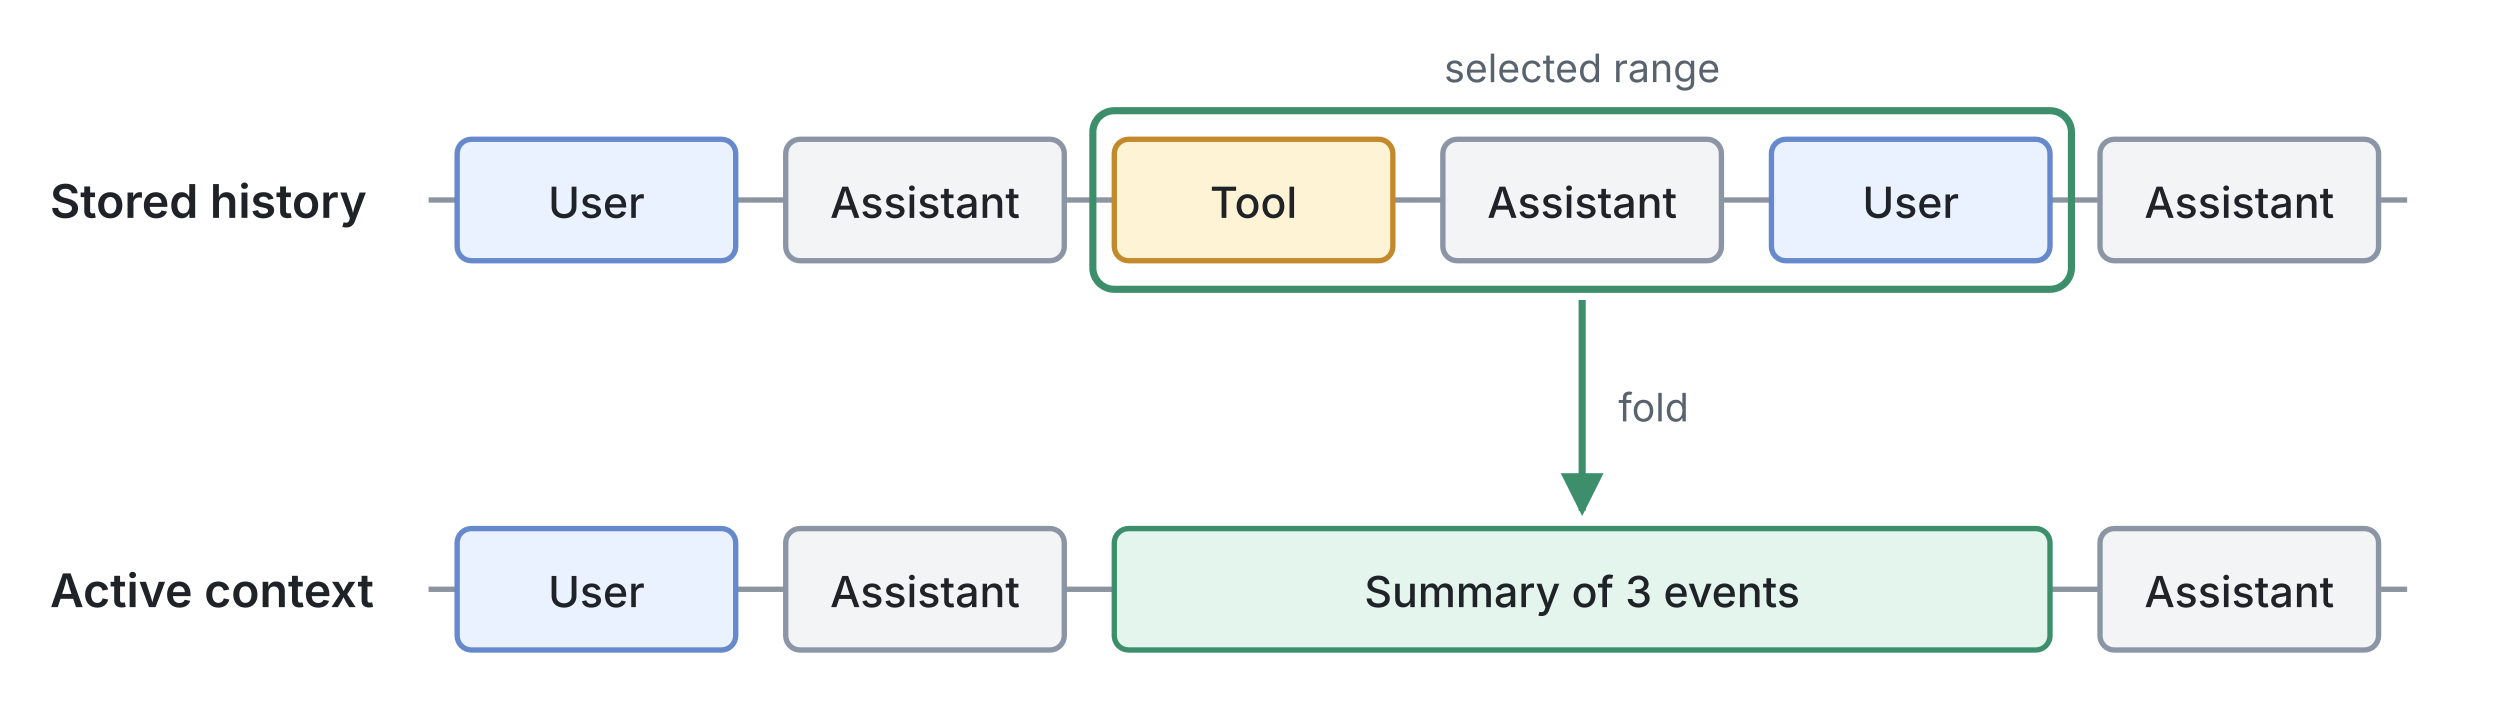
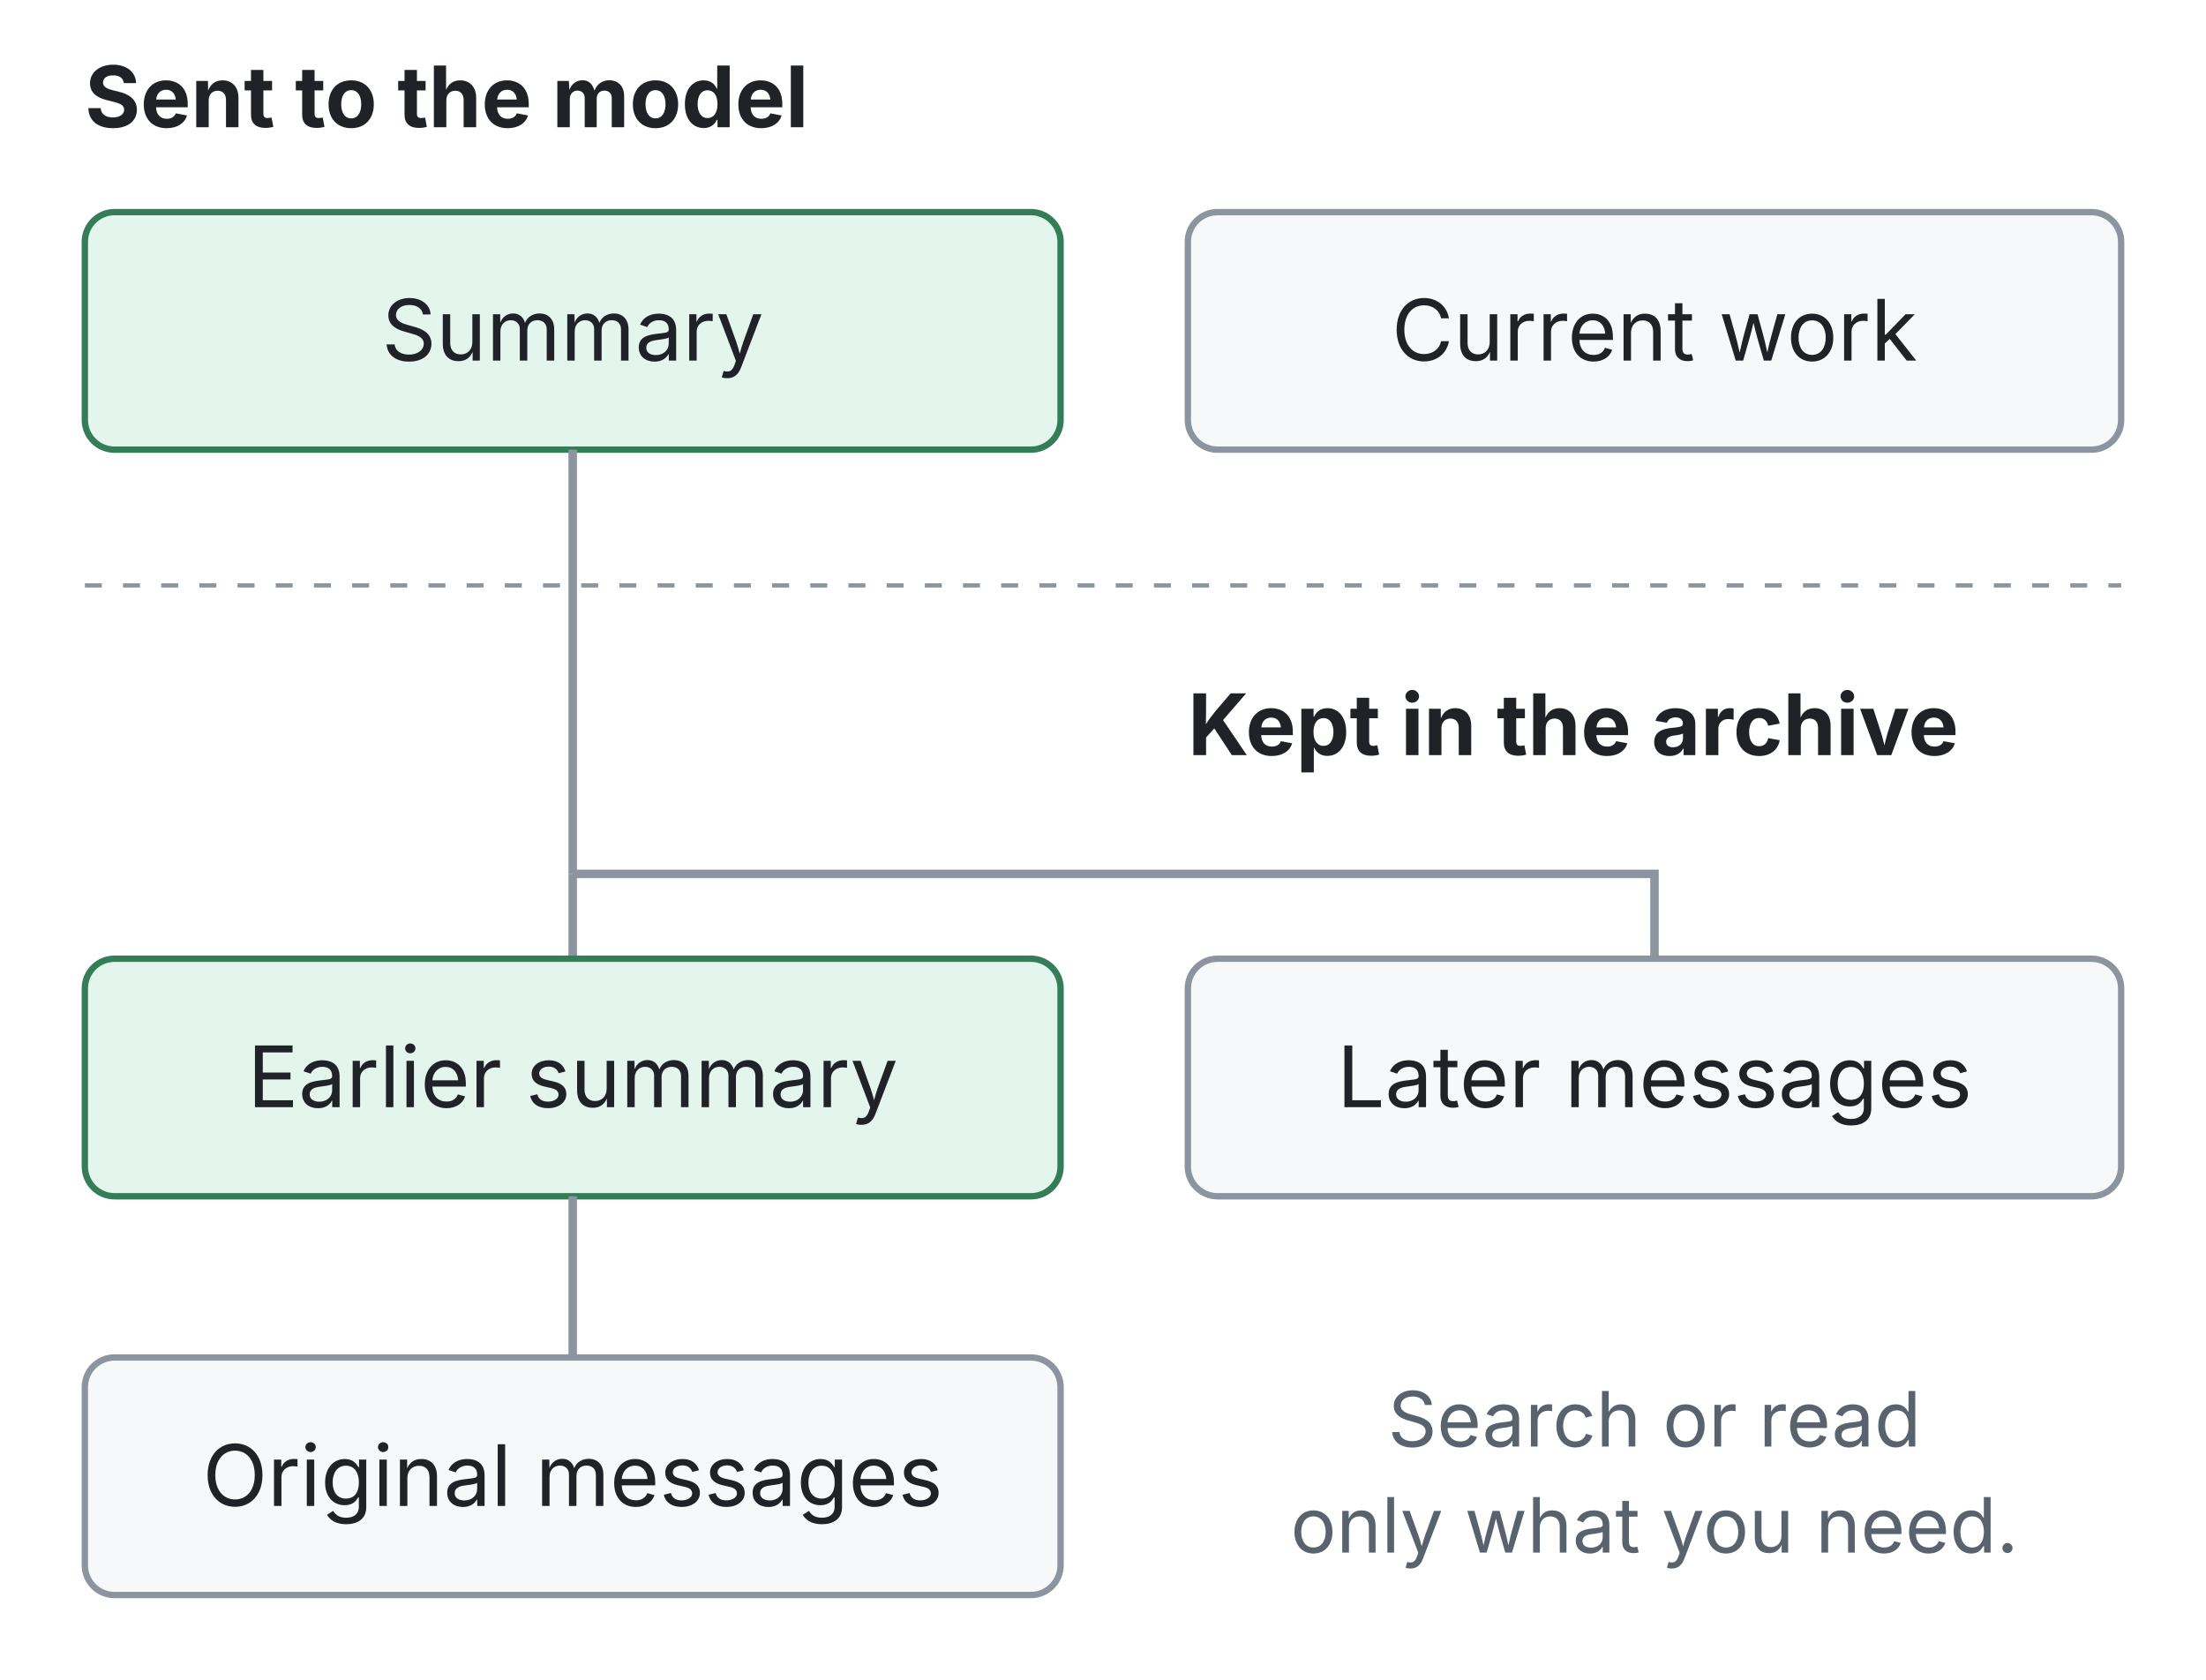
- <svg xmlns="http://www.w3.org/2000/svg" width="700" height="200" viewBox="0 0 700 200" role="img" aria-labelledby="title description">
+ <svg xmlns="http://www.w3.org/2000/svg" width="520" height="396" viewBox="0 0 520 396" role="img" aria-labelledby="title description">
  <style>
-     text {
-       font-family: system-ui, -apple-system, BlinkMacSystemFont, "Segoe UI", sans-serif;
-       letter-spacing: 0;
-     }
- 
-     .rail-label {
-       fill: #1f2328;
-       font-size: 13px;
-       font-weight: 600;
-     }
- 
-     .node-label {
-       fill: #1f2328;
-       font-size: 12px;
-       font-weight: 500;
-       text-anchor: middle;
-     }
- 
-     .annotation {
-       fill: #59636e;
-       font-size: 11px;
-       text-anchor: middle;
-     }
- 
-     .track {
-       stroke: #8c959f;
-       stroke-width: 1.5;
-     }
- 
-     .node {
-       stroke-width: 1.5;
-     }
- 
-     .user {
-       fill: #eaf2ff;
-       stroke: #6688cc;
-     }
- 
-     .assistant {
-       fill: #f3f4f6;
-       stroke: #8b95a5;
-     }
- 
-     .tool {
-       fill: #fff3d6;
-       stroke: #c28a2c;
-     }
- 
-     .summary {
-       fill: #e4f5ed;
-       stroke: #3d8f6b;
-     }
- 
-     .selection {
-       fill: none;
-       stroke: #3d8f6b;
-       stroke-width: 2;
-     }
- 
-     .fold-arrow {
-       fill: none;
-       stroke: #3d8f6b;
-       stroke-width: 2;
-       marker-end: url(#arrowhead);
-     }
- 
-     .arrowhead {
-       fill: #3d8f6b;
-     }
- 
+     text { font-family: system-ui, -apple-system, BlinkMacSystemFont, "Segoe UI", sans-serif; font-size: 20px; fill: #1f2328; }
+     .heading { font-weight: 650; }
+     .center { text-anchor: middle; }
+     .note { font-size: 18px; fill: #59636e; }
+     .message { fill: #f6f8fa; stroke: #8c959f; stroke-width: 1.5; }
+     .summary { fill: #e4f5ed; stroke: #347d59; stroke-width: 1.5; }
+     .branch { fill: none; stroke: #8c959f; stroke-width: 2; }
+     .divider { stroke: #8c959f; stroke-width: 1; stroke-dasharray: 4 5; }
    @media (prefers-color-scheme: dark) {
-       .rail-label,
-       .node-label { fill: #f0f6fc; }
-       .annotation { fill: #8c959f; }
-       .track { stroke: #6e7681; }
-       .user { fill: #202d48; stroke: #7f9edb; }
-       .assistant { fill: #262a31; stroke: #8993a3; }
-       .tool { fill: #3a2e1c; stroke: #d5a64e; }
+       text { fill: #f0f6fc; }
+       .note { fill: #b1bac4; }
+       .message { fill: #212830; stroke: #919ba5; }
      .summary { fill: #19382f; stroke: #62b38f; }
-       .selection,
-       .fold-arrow { stroke: #62b38f; }
-       .arrowhead { fill: #62b38f; }
+       .branch, .divider { stroke: #919ba5; }
    }
  </style>
-   <defs>
-     <marker id="arrowhead" viewBox="0 0 8 8" refX="7" refY="4" markerWidth="6" markerHeight="6" orient="auto">
-       <path class="arrowhead" d="M 0 0 L 8 4 L 0 8 Z" />
-     </marker>
-   </defs>
-   <text class="rail-label" x="14" y="61">Stored history</text>
-   <line class="track" x1="120" y1="56" x2="674" y2="56" />
-   <rect class="node user" x="128" y="39" width="78" height="34" rx="4" />
-   <text class="node-label" x="167" y="61">User</text>
-   <rect class="node assistant" x="220" y="39" width="78" height="34" rx="4" />
-   <text class="node-label" x="259" y="61">Assistant</text>
-   <rect class="node tool" x="312" y="39" width="78" height="34" rx="4" />
-   <text class="node-label" x="351" y="61">Tool</text>
-   <rect class="node assistant" x="404" y="39" width="78" height="34" rx="4" />
-   <text class="node-label" x="443" y="61">Assistant</text>
-   <rect class="node user" x="496" y="39" width="78" height="34" rx="4" />
-   <text class="node-label" x="535" y="61">User</text>
-   <rect class="node assistant" x="588" y="39" width="78" height="34" rx="4" />
-   <text class="node-label" x="627" y="61">Assistant</text>
-   <text class="annotation" x="443" y="23">selected range</text>
-   <rect class="selection" x="306" y="31" width="274" height="50" rx="6" />
-   <path class="fold-arrow" d="M 443 84 L 443 143" />
-   <text class="annotation" x="463" y="118">fold</text>
-   <text class="rail-label" x="14" y="170">Active context</text>
-   <line class="track" x1="120" y1="165" x2="674" y2="165" />
-   <rect class="node user" x="128" y="148" width="78" height="34" rx="4" />
-   <text class="node-label" x="167" y="170">User</text>
-   <rect class="node assistant" x="220" y="148" width="78" height="34" rx="4" />
-   <text class="node-label" x="259" y="170">Assistant</text>
-   <rect class="node summary" x="312" y="148" width="262" height="34" rx="4" />
-   <text class="node-label" x="443" y="170">Summary of 3 events</text>
-   <rect class="node assistant" x="588" y="148" width="78" height="34" rx="4" />
-   <text class="node-label" x="627" y="170">Assistant</text>
+   <text class="heading" x="20" y="30">Sent to the model</text>
+   <rect class="summary" x="20" y="50" width="230" height="56" rx="7" />
+   <text class="center" x="135" y="85">Summary</text>
+   <rect class="message" x="280" y="50" width="220" height="56" rx="7" />
+   <text class="center" x="390" y="85">Current work</text>
+   <path class="branch" d="M 135 106 V 206" />
+   <line class="divider" x1="20" y1="138" x2="500" y2="138" />
+   <text class="heading" x="280" y="178">Kept in the archive</text>
+   <path class="branch" d="M 135 206 V 226 M 135 206 H 390 V 226" />
+   <rect class="summary" x="20" y="226" width="230" height="56" rx="7" />
+   <text class="center" x="135" y="261">Earlier summary</text>
+   <rect class="message" x="280" y="226" width="220" height="56" rx="7" />
+   <text class="center" x="390" y="261">Later messages</text>
+   <path class="branch" d="M 135 282 V 320" />
+   <rect class="message" x="20" y="320" width="230" height="56" rx="7" />
+   <text class="center" x="135" y="355">Original messages</text>
+   <text class="note center" x="390" y="341">Search or read<tspan x="390" dy="25">only what you need.</tspan>
+   </text>
</svg>
